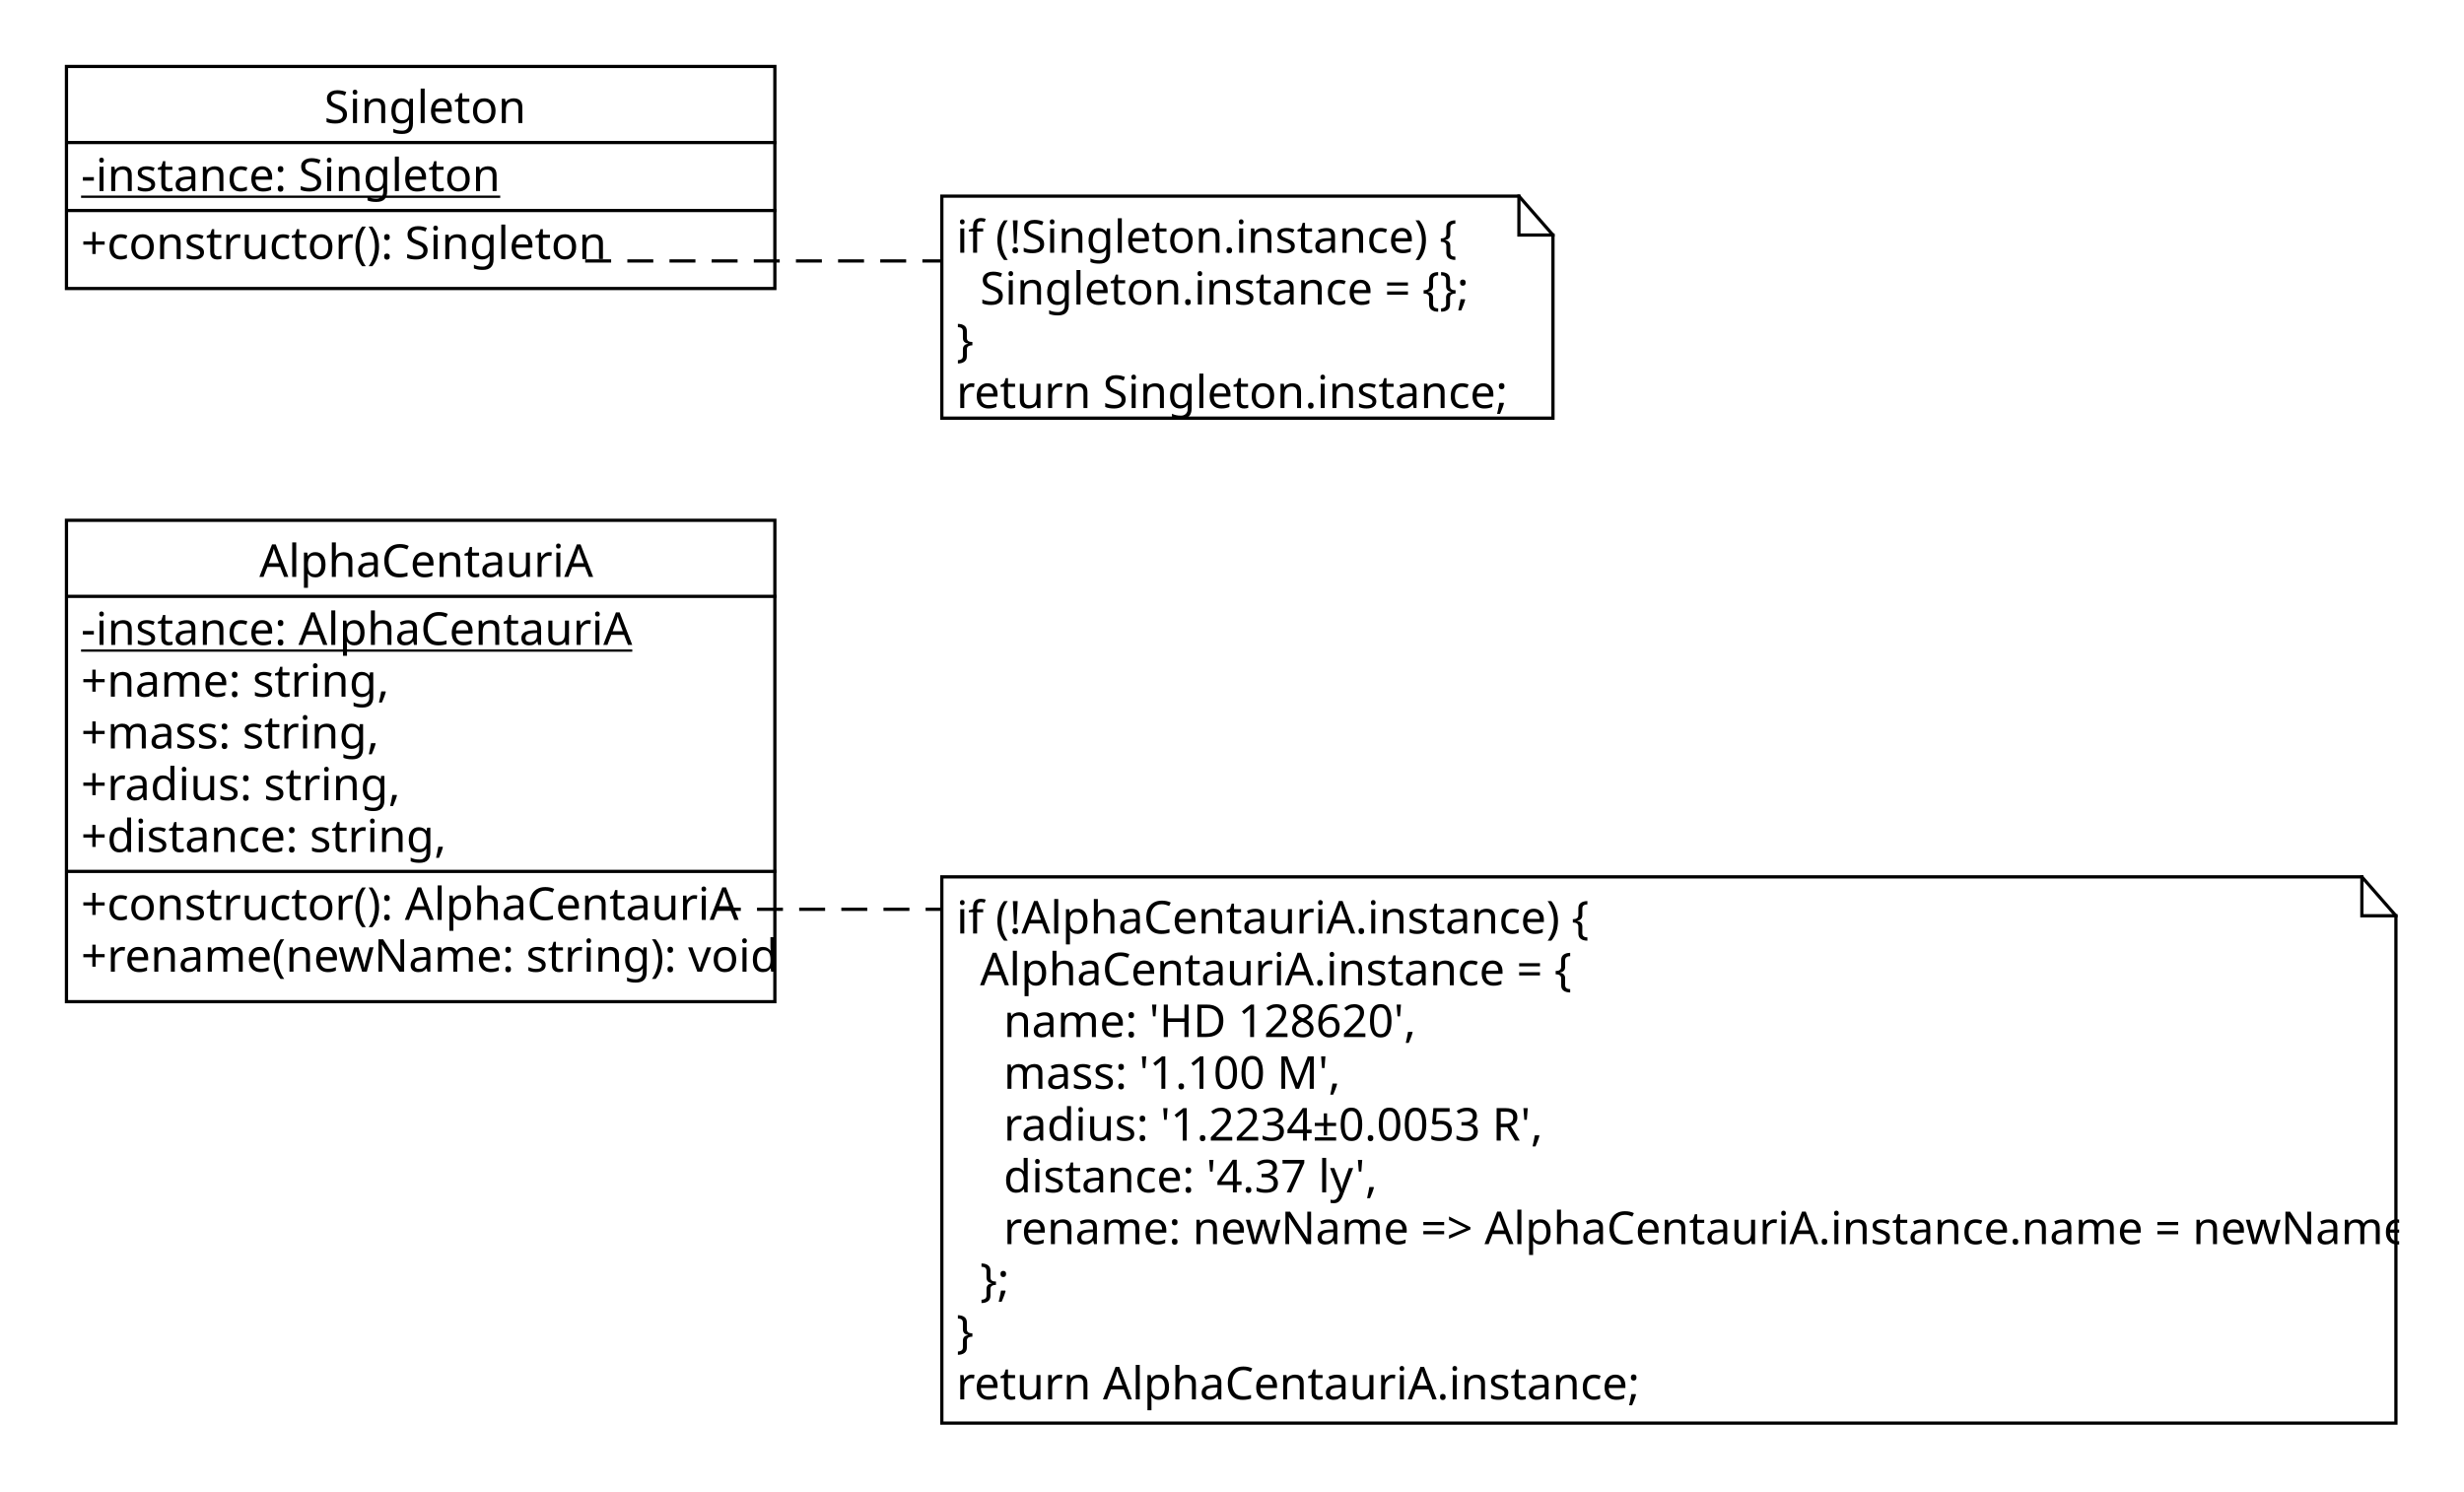
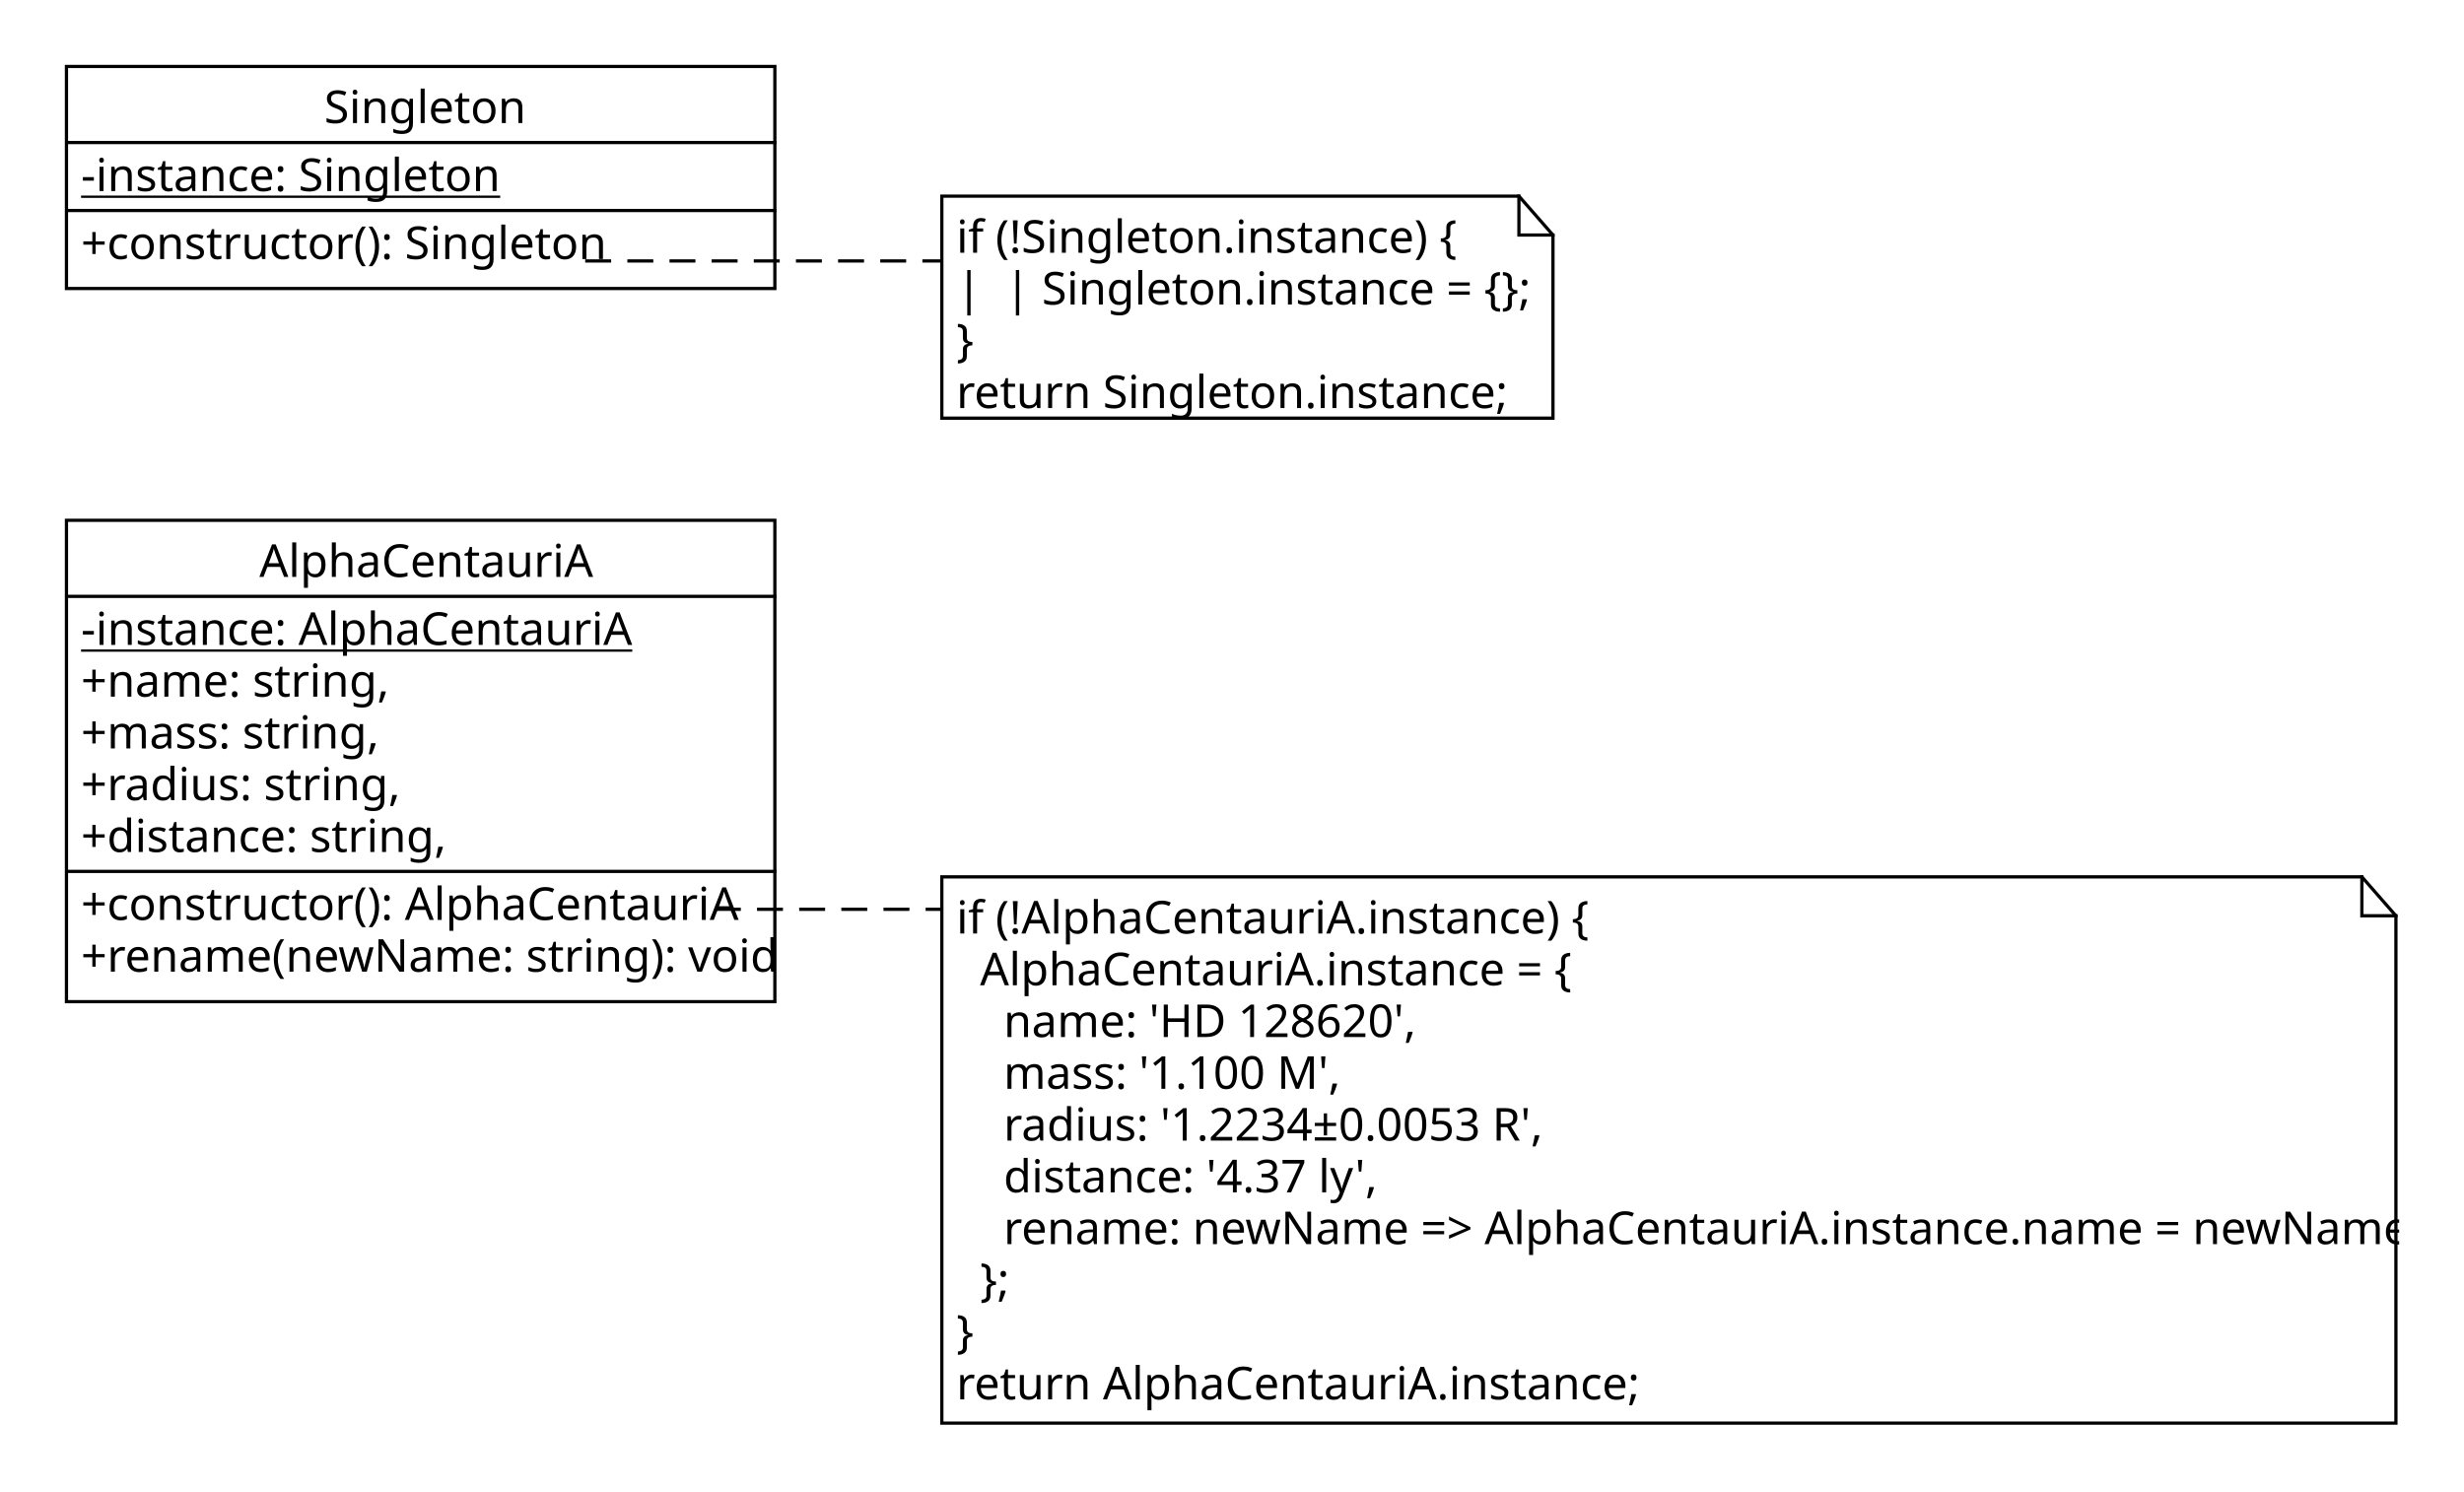
<svg xmlns="http://www.w3.org/2000/svg" fill-opacity="1" color-rendering="auto" color-interpolation="auto" text-rendering="auto" stroke="black" stroke-linecap="square" width="760" stroke-miterlimit="10" shape-rendering="auto" stroke-opacity="1" fill="black" stroke-dasharray="none" font-weight="normal" stroke-width="1" viewBox="190 140 760 460" height="460" font-family="'Dialog'" font-style="normal" stroke-linejoin="miter" font-size="12px" stroke-dashoffset="0" image-rendering="auto">
  <defs id="genericDefs" />
  <g>
    <defs id="defs1">
      <clipPath clipPathUnits="userSpaceOnUse" id="clipPath1">
        <path d="M0 0 L2147483647 0 L2147483647 2147483647 L0 2147483647 L0 0 Z" />
      </clipPath>
      <clipPath clipPathUnits="userSpaceOnUse" id="clipPath2">
        <path d="M0 0 L0 170 L450 170 L450 0 Z" />
      </clipPath>
      <clipPath clipPathUnits="userSpaceOnUse" id="clipPath3">
        <path d="M0 0 L0 70 L190 70 L190 0 Z" />
      </clipPath>
      <clipPath clipPathUnits="userSpaceOnUse" id="clipPath4">
        <path d="M0 0 L0 70 L220 70 L220 0 Z" />
      </clipPath>
      <clipPath clipPathUnits="userSpaceOnUse" id="clipPath5">
        <path d="M0 0 L0 150 L220 150 L220 0 Z" />
      </clipPath>
      <clipPath clipPathUnits="userSpaceOnUse" id="clipPath6">
        <path d="M0 0 L0 30 L100 30 L100 0 Z" />
      </clipPath>
      <clipPath clipPathUnits="userSpaceOnUse" id="clipPath7">
        <path d="M0 0 L0 30 L140 30 L140 0 Z" />
      </clipPath>
    </defs>
    <g fill="rgb(255,255,255)" fill-opacity="0" transform="translate(480,410)" stroke-opacity="0" stroke="rgb(255,255,255)">
      <path d="M0.5 0.5 L438.5 0.5 L449 12.5 L449 169 L0.5 169 Z" stroke="none" clip-path="url(#clipPath2)" />
    </g>
    <g transform="translate(480,410)">
      <path fill="none" d="M0.5 0.5 L438.5 0.5 L449 12.5 L449 169 L0.5 169 Z" clip-path="url(#clipPath2)" />
      <path fill="none" d="M438.5 0.5 L438.5 12.5 L449 12.5" clip-path="url(#clipPath2)" />
      <text x="5" font-size="14px" y="17.969" clip-path="url(#clipPath2)" font-family="sans-serif" stroke="none" xml:space="preserve">if (!AlphaCentauriA.instance) {</text>
      <text x="5" font-size="14px" y="33.938" clip-path="url(#clipPath2)" font-family="sans-serif" stroke="none" xml:space="preserve">  AlphaCentauriA.instance = {</text>
      <text x="5" font-size="14px" y="49.906" clip-path="url(#clipPath2)" font-family="sans-serif" stroke="none" xml:space="preserve">    name: 'HD 128620',</text>
      <text x="5" font-size="14px" y="65.875" clip-path="url(#clipPath2)" font-family="sans-serif" stroke="none" xml:space="preserve">    mass: '1.100 M',</text>
      <text x="5" font-size="14px" y="81.844" clip-path="url(#clipPath2)" font-family="sans-serif" stroke="none" xml:space="preserve">    radius: '1.2234±0.0053 R',</text>
      <text x="5" font-size="14px" y="97.812" clip-path="url(#clipPath2)" font-family="sans-serif" stroke="none" xml:space="preserve">    distance:	'4.37 ly',</text>
      <text x="5" font-size="14px" y="113.781" clip-path="url(#clipPath2)" font-family="sans-serif" stroke="none" xml:space="preserve">    rename: newName =&gt; AlphaCentauriA.instance.name = newName,</text>
      <text x="5" font-size="14px" y="129.75" clip-path="url(#clipPath2)" font-family="sans-serif" stroke="none" xml:space="preserve">  };</text>
      <text x="5" font-size="14px" y="145.719" clip-path="url(#clipPath2)" font-family="sans-serif" stroke="none" xml:space="preserve">}</text>
      <text x="5" font-size="14px" y="161.688" clip-path="url(#clipPath2)" font-family="sans-serif" stroke="none" xml:space="preserve">return AlphaCentauriA.instance;</text>
    </g>
    <g fill="rgb(255,255,255)" fill-opacity="0" transform="translate(480,200)" stroke-opacity="0" stroke="rgb(255,255,255)">
      <path d="M0.5 0.5 L178.5 0.5 L189 12.5 L189 69 L0.5 69 Z" stroke="none" clip-path="url(#clipPath3)" />
    </g>
    <g transform="translate(480,200)">
      <path fill="none" d="M0.5 0.5 L178.5 0.5 L189 12.5 L189 69 L0.5 69 Z" clip-path="url(#clipPath3)" />
      <path fill="none" d="M178.5 0.5 L178.5 12.5 L189 12.5" clip-path="url(#clipPath3)" />
      <text x="5" font-size="14px" y="17.969" clip-path="url(#clipPath3)" font-family="sans-serif" stroke="none" xml:space="preserve">if (!Singleton.instance) {</text>
-       <text x="5" font-size="14px" y="33.938" clip-path="url(#clipPath3)" font-family="sans-serif" stroke="none" xml:space="preserve">  Singleton.instance = {};</text>
+       <text x="5" font-size="14px" y="33.938" clip-path="url(#clipPath3)" font-family="sans-serif" stroke="none" xml:space="preserve">|  | Singleton.instance = {};</text>
      <text x="5" font-size="14px" y="49.906" clip-path="url(#clipPath3)" font-family="sans-serif" stroke="none" xml:space="preserve">}</text>
      <text x="5" font-size="14px" y="65.875" clip-path="url(#clipPath3)" font-family="sans-serif" stroke="none" xml:space="preserve">return Singleton.instance;</text>
    </g>
    <g fill="rgb(255,255,255)" fill-opacity="0" transform="translate(210,160)" stroke-opacity="0" stroke="rgb(255,255,255)">
      <rect x="0.5" width="218.5" height="68.5" y="0.5" clip-path="url(#clipPath4)" stroke="none" />
    </g>
    <g transform="translate(210,160)">
      <rect fill="none" x="0.5" width="218.5" height="68.5" y="0.5" clip-path="url(#clipPath4)" />
      <text x="80" font-size="14px" y="17.969" clip-path="url(#clipPath4)" font-family="sans-serif" stroke="none" xml:space="preserve">Singleton</text>
      <path fill="none" d="M1 23.969 L219 23.969" clip-path="url(#clipPath4)" />
      <text x="5" font-size="14px" y="38.938" text-decoration="underline" clip-path="url(#clipPath4)" font-family="sans-serif" stroke="none" xml:space="preserve">-instance: Singleton</text>
      <path fill="none" d="M1 44.938 L219 44.938" clip-path="url(#clipPath4)" />
      <text x="5" font-size="14px" y="59.906" clip-path="url(#clipPath4)" font-family="sans-serif" stroke="none" xml:space="preserve">+constructor(): Singleton</text>
    </g>
    <g fill="rgb(255,255,255)" fill-opacity="0" transform="translate(210,300)" stroke-opacity="0" stroke="rgb(255,255,255)">
      <rect x="0.5" width="218.5" height="148.5" y="0.5" clip-path="url(#clipPath5)" stroke="none" />
    </g>
    <g transform="translate(210,300)">
      <rect fill="none" x="0.5" width="218.5" height="148.5" y="0.5" clip-path="url(#clipPath5)" />
      <text x="60" font-size="14px" y="17.969" clip-path="url(#clipPath5)" font-family="sans-serif" stroke="none" xml:space="preserve">AlphaCentauriA</text>
      <path fill="none" d="M1 23.969 L219 23.969" clip-path="url(#clipPath5)" />
      <text x="5" font-size="14px" y="38.938" text-decoration="underline" clip-path="url(#clipPath5)" font-family="sans-serif" stroke="none" xml:space="preserve">-instance: AlphaCentauriA</text>
      <text x="5" font-size="14px" y="54.906" clip-path="url(#clipPath5)" font-family="sans-serif" stroke="none" xml:space="preserve">+name: string,</text>
      <text x="5" font-size="14px" y="70.875" clip-path="url(#clipPath5)" font-family="sans-serif" stroke="none" xml:space="preserve">+mass: string,</text>
      <text x="5" font-size="14px" y="86.844" clip-path="url(#clipPath5)" font-family="sans-serif" stroke="none" xml:space="preserve">+radius: string,</text>
      <text x="5" font-size="14px" y="102.812" clip-path="url(#clipPath5)" font-family="sans-serif" stroke="none" xml:space="preserve">+distance: string,</text>
      <path fill="none" d="M1 108.812 L219 108.812" clip-path="url(#clipPath5)" />
      <text x="5" font-size="14px" y="123.781" clip-path="url(#clipPath5)" font-family="sans-serif" stroke="none" xml:space="preserve">+constructor(): AlphaCentauriA</text>
      <text x="5" font-size="14px" y="139.75" clip-path="url(#clipPath5)" font-family="sans-serif" stroke="none" xml:space="preserve">+rename(newName: string): void</text>
    </g>
    <g stroke-dasharray="8,5" stroke-miterlimit="5" transform="translate(400,410)" stroke-linecap="butt">
      <path fill="none" d="M10.5 10.5 L80.5 10.5" clip-path="url(#clipPath6)" />
    </g>
    <g stroke-dasharray="8,5" stroke-miterlimit="5" transform="translate(360,210)" stroke-linecap="butt">
      <path fill="none" d="M10.5 10.5 L120.5 10.5" clip-path="url(#clipPath7)" />
    </g>
  </g>
</svg>
